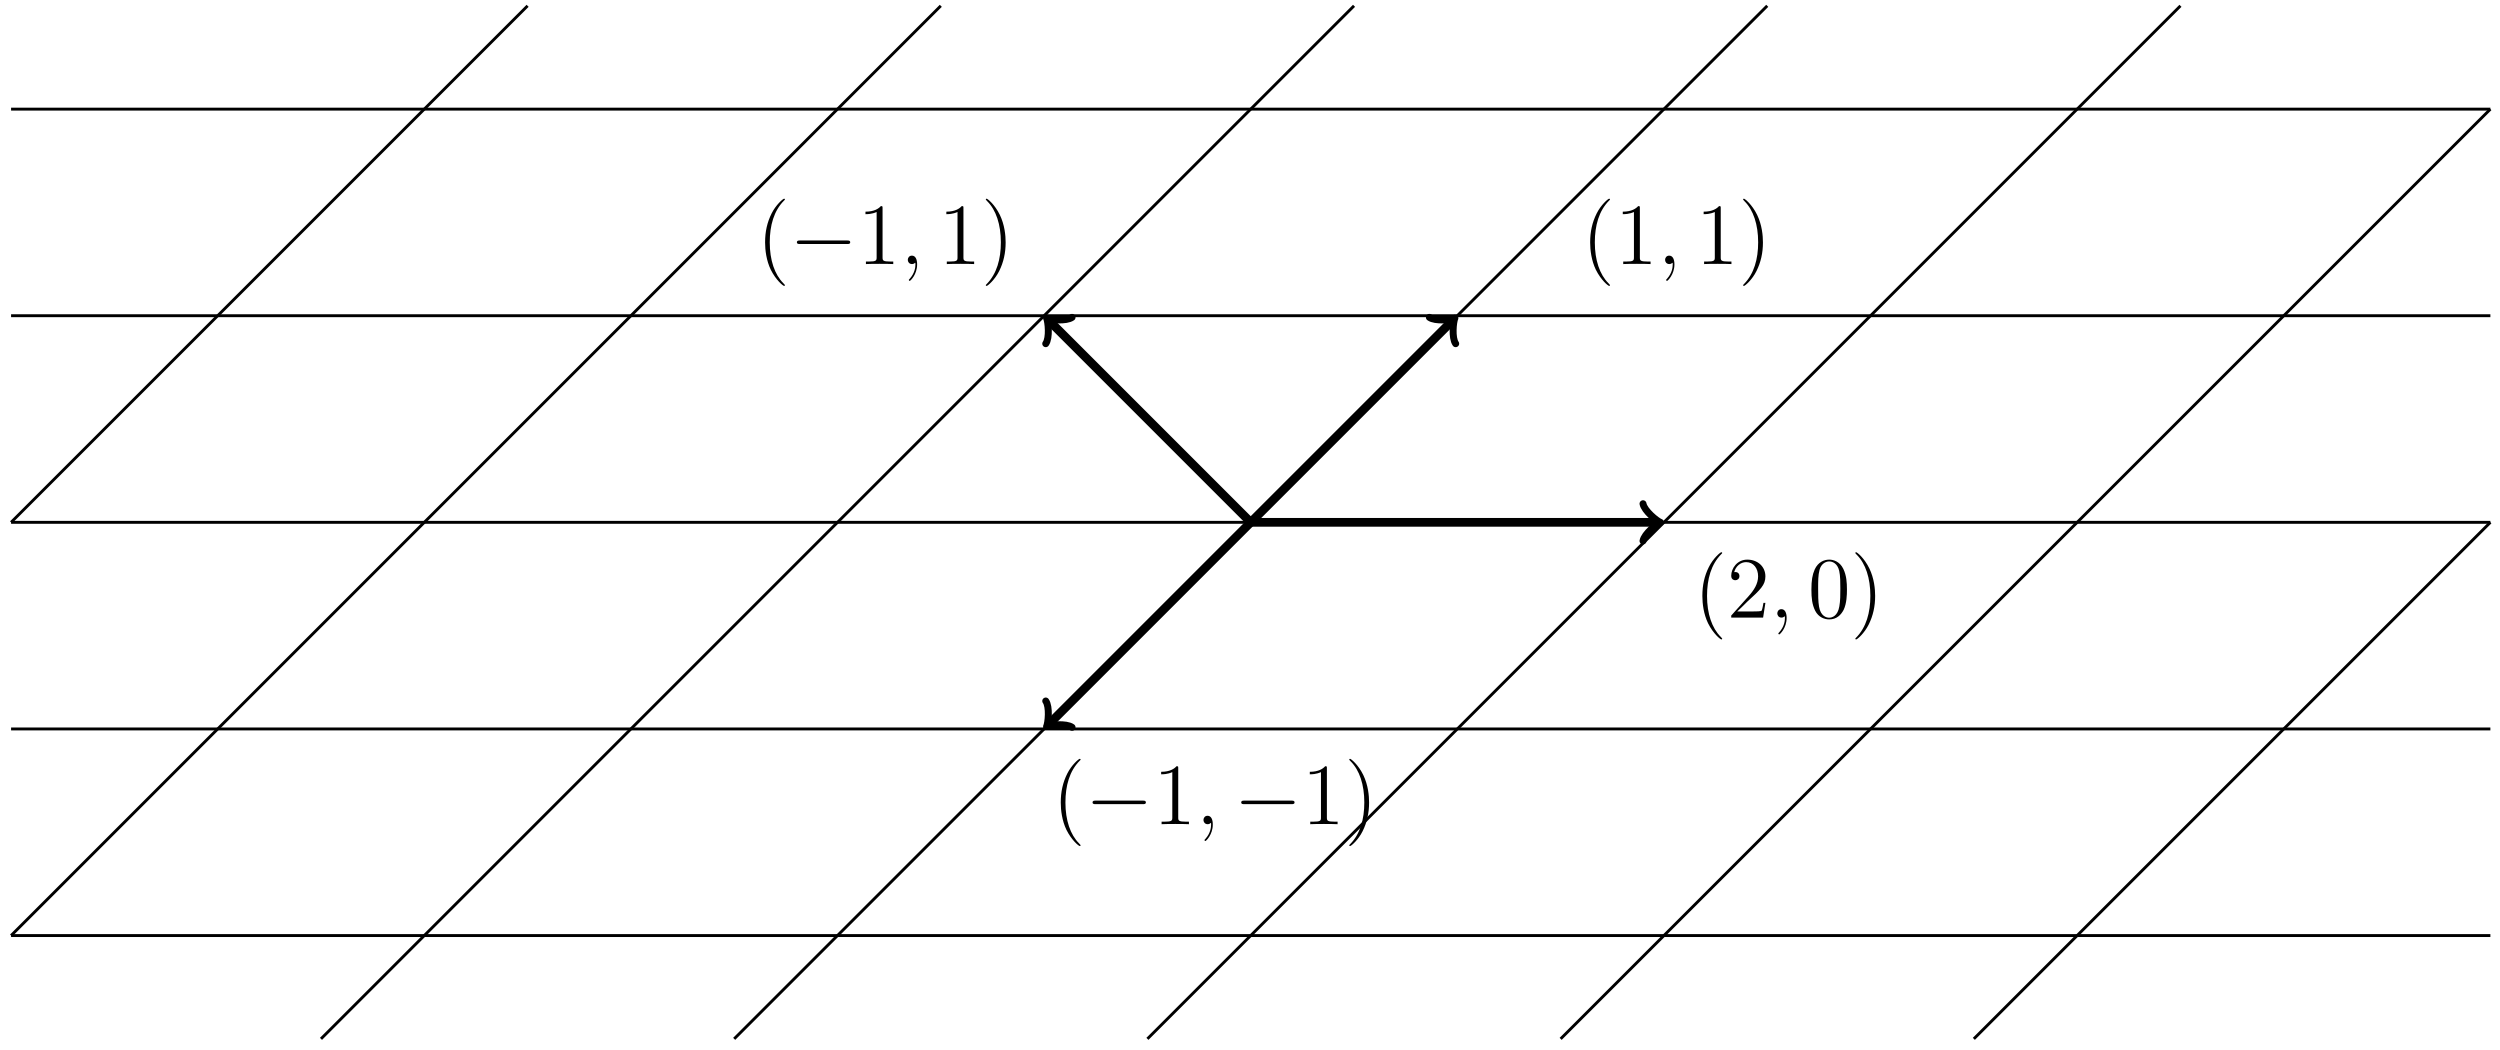
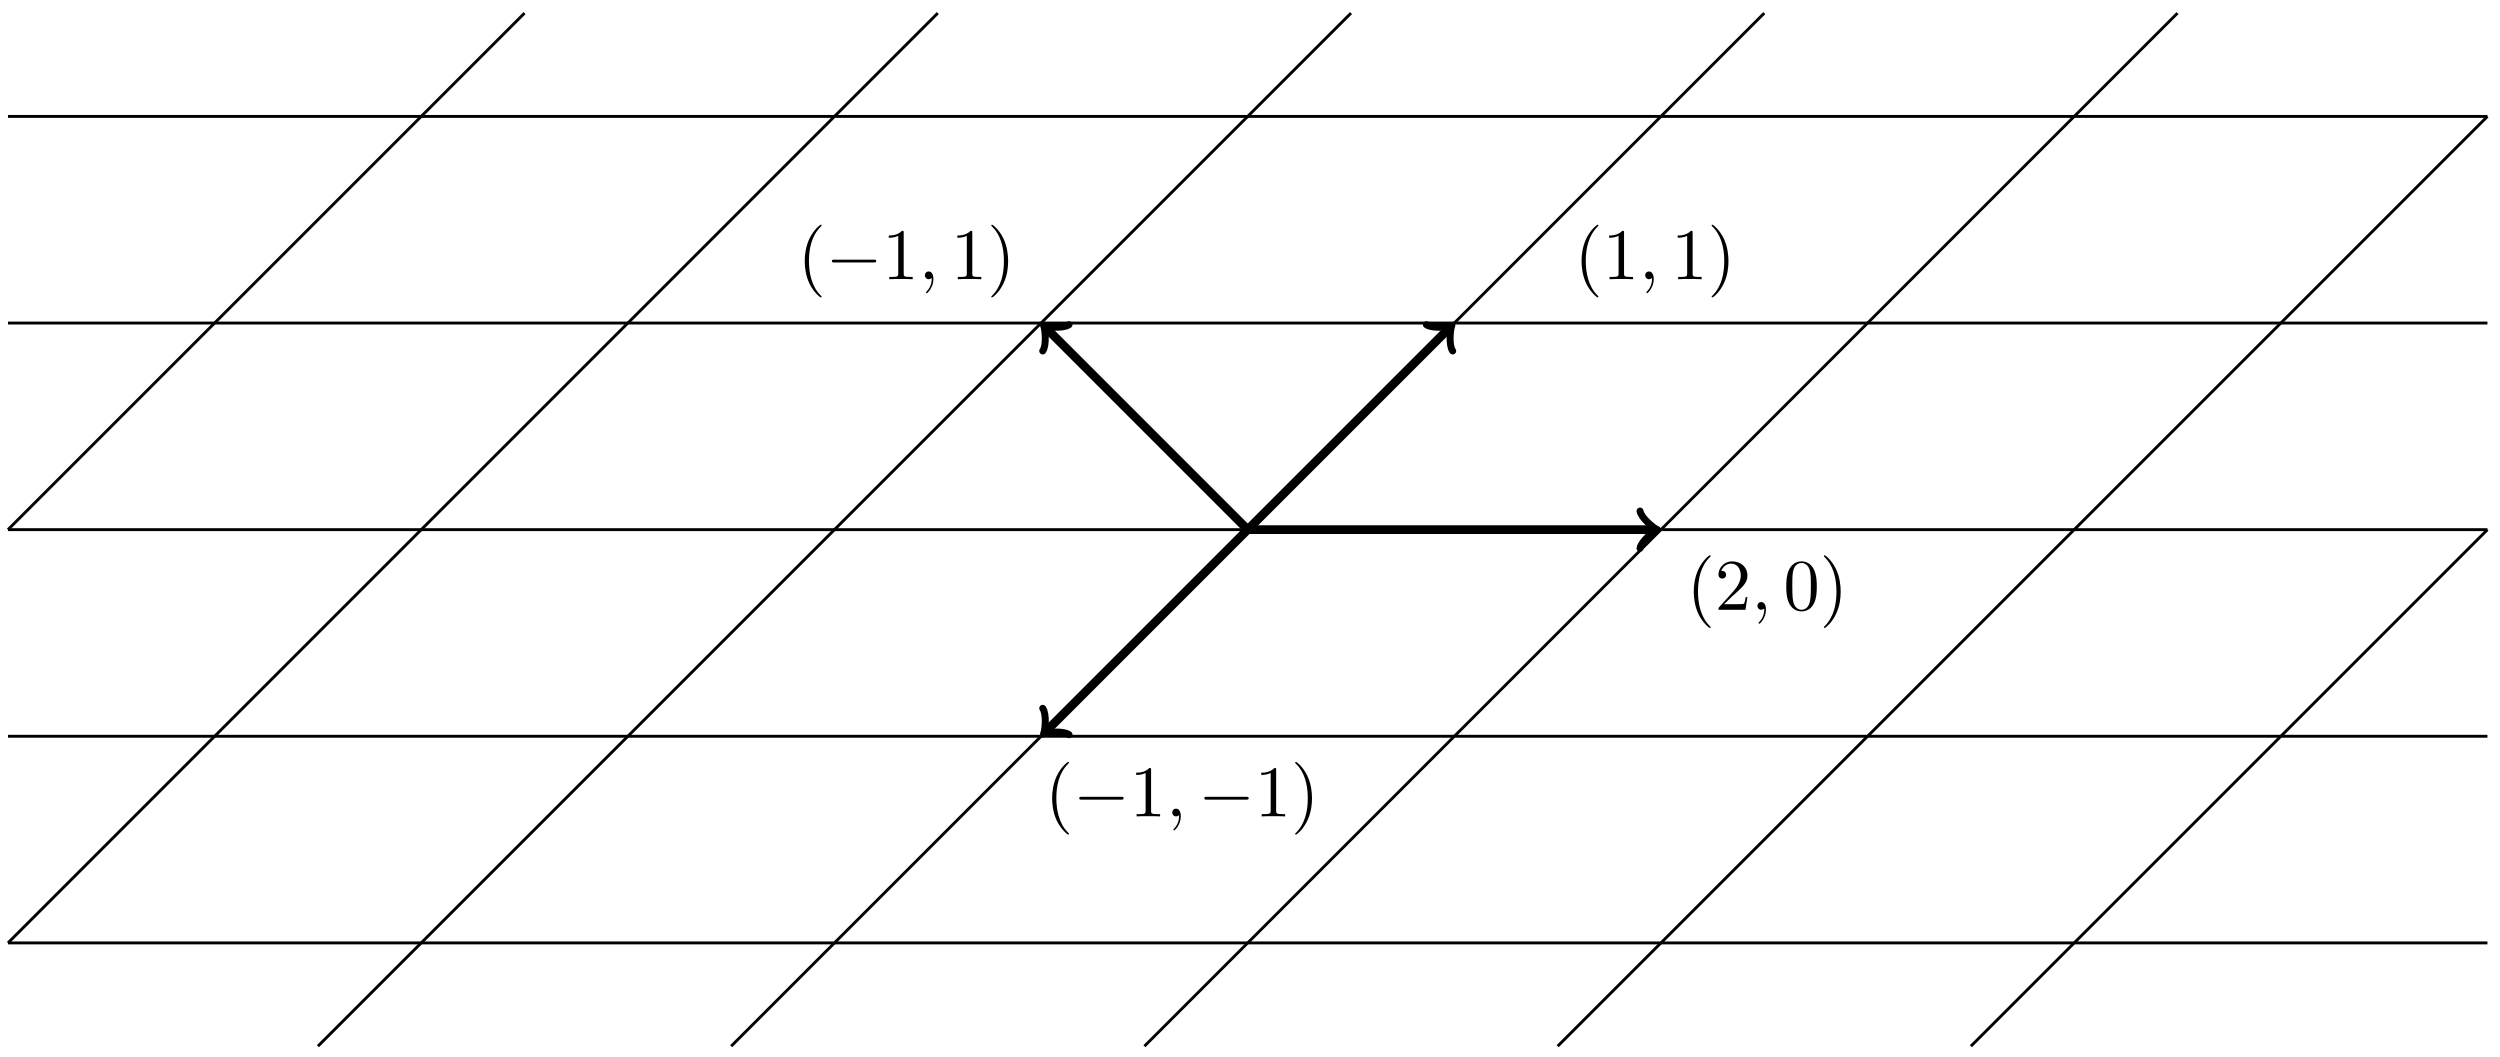
- <svg xmlns="http://www.w3.org/2000/svg" xmlns:xlink="http://www.w3.org/1999/xlink" width="343pt" height="144pt" viewBox="0 0 343 144" version="1.1">
+ <svg xmlns="http://www.w3.org/2000/svg" xmlns:xlink="http://www.w3.org/1999/xlink" width="343pt" height="145pt" viewBox="0 0 343 145" version="1.1">
  <defs>
    <g>
      <symbol overflow="visible" id="glyph0-0">
        <path style="stroke:none;" d="" />
      </symbol>
      <symbol overflow="visible" id="glyph0-1">
-         <path style="stroke:none;" d="M 3.891 2.906 C 3.891 2.875 3.891 2.844 3.688 2.641 C 2.484 1.438 1.812 -0.531 1.812 -2.969 C 1.812 -5.297 2.375 -7.297 3.766 -8.703 C 3.891 -8.812 3.891 -8.828 3.891 -8.875 C 3.891 -8.938 3.828 -8.969 3.781 -8.969 C 3.625 -8.969 2.641 -8.109 2.062 -6.938 C 1.453 -5.719 1.172 -4.453 1.172 -2.969 C 1.172 -1.906 1.344 -0.484 1.953 0.781 C 2.672 2.219 3.641 3 3.781 3 C 3.828 3 3.891 2.969 3.891 2.906 Z M 3.891 2.906 " />
+         <path style="stroke:none;" d="M 3.297 2.391 C 3.297 2.359 3.297 2.344 3.125 2.172 C 1.891 0.922 1.562 -0.969 1.562 -2.5 C 1.562 -4.234 1.938 -5.969 3.172 -7.203 C 3.297 -7.328 3.297 -7.344 3.297 -7.375 C 3.297 -7.453 3.266 -7.484 3.203 -7.484 C 3.094 -7.484 2.203 -6.797 1.609 -5.531 C 1.109 -4.438 0.984 -3.328 0.984 -2.5 C 0.984 -1.719 1.094 -0.516 1.641 0.625 C 2.25 1.844 3.094 2.5 3.203 2.5 C 3.266 2.5 3.297 2.469 3.297 2.391 Z M 3.297 2.391 " />
      </symbol>
      <symbol overflow="visible" id="glyph0-2">
-         <path style="stroke:none;" d="M 5.266 -2.016 L 5 -2.016 C 4.953 -1.812 4.859 -1.141 4.75 -0.953 C 4.656 -0.844 3.984 -0.844 3.625 -0.844 L 1.406 -0.844 C 1.734 -1.125 2.469 -1.891 2.766 -2.172 C 4.594 -3.844 5.266 -4.469 5.266 -5.656 C 5.266 -7.031 4.172 -7.953 2.781 -7.953 C 1.406 -7.953 0.578 -6.766 0.578 -5.734 C 0.578 -5.125 1.109 -5.125 1.141 -5.125 C 1.406 -5.125 1.703 -5.312 1.703 -5.688 C 1.703 -6.031 1.484 -6.25 1.141 -6.25 C 1.047 -6.25 1.016 -6.25 0.984 -6.234 C 1.203 -7.047 1.859 -7.609 2.625 -7.609 C 3.641 -7.609 4.266 -6.75 4.266 -5.656 C 4.266 -4.641 3.688 -3.75 3 -2.984 L 0.578 -0.281 L 0.578 0 L 4.953 0 Z M 5.266 -2.016 " />
+         <path style="stroke:none;" d="M 1.266 -0.766 L 2.328 -1.797 C 3.875 -3.172 4.469 -3.703 4.469 -4.703 C 4.469 -5.844 3.578 -6.641 2.359 -6.641 C 1.234 -6.641 0.5 -5.719 0.5 -4.828 C 0.5 -4.281 1 -4.281 1.031 -4.281 C 1.203 -4.281 1.547 -4.391 1.547 -4.812 C 1.547 -5.062 1.359 -5.328 1.016 -5.328 C 0.938 -5.328 0.922 -5.328 0.891 -5.312 C 1.109 -5.969 1.656 -6.328 2.234 -6.328 C 3.141 -6.328 3.562 -5.516 3.562 -4.703 C 3.562 -3.906 3.078 -3.125 2.516 -2.5 L 0.609 -0.375 C 0.5 -0.266 0.5 -0.234 0.5 0 L 4.203 0 L 4.469 -1.734 L 4.234 -1.734 C 4.172 -1.438 4.109 -1 4 -0.844 C 3.938 -0.766 3.281 -0.766 3.062 -0.766 Z M 1.266 -0.766 " />
      </symbol>
      <symbol overflow="visible" id="glyph0-3">
-         <path style="stroke:none;" d="M 5.359 -3.828 C 5.359 -4.812 5.297 -5.781 4.859 -6.688 C 4.375 -7.688 3.516 -7.953 2.922 -7.953 C 2.234 -7.953 1.391 -7.609 0.938 -6.609 C 0.609 -5.859 0.484 -5.109 0.484 -3.828 C 0.484 -2.672 0.578 -1.797 1 -0.938 C 1.469 -0.031 2.297 0.25 2.922 0.25 C 3.953 0.25 4.547 -0.375 4.906 -1.062 C 5.328 -1.953 5.359 -3.125 5.359 -3.828 Z M 2.922 0.016 C 2.531 0.016 1.75 -0.203 1.531 -1.5 C 1.406 -2.219 1.406 -3.125 1.406 -3.969 C 1.406 -4.953 1.406 -5.828 1.594 -6.531 C 1.797 -7.344 2.406 -7.703 2.922 -7.703 C 3.375 -7.703 4.062 -7.438 4.297 -6.406 C 4.453 -5.719 4.453 -4.781 4.453 -3.969 C 4.453 -3.172 4.453 -2.266 4.312 -1.531 C 4.094 -0.219 3.328 0.016 2.922 0.016 Z M 2.922 0.016 " />
+         <path style="stroke:none;" d="M 4.578 -3.188 C 4.578 -3.984 4.531 -4.781 4.188 -5.516 C 3.734 -6.484 2.906 -6.641 2.5 -6.641 C 1.891 -6.641 1.172 -6.375 0.75 -5.453 C 0.438 -4.766 0.391 -3.984 0.391 -3.188 C 0.391 -2.438 0.422 -1.547 0.844 -0.781 C 1.266 0.016 2 0.219 2.484 0.219 C 3.016 0.219 3.781 0.016 4.219 -0.938 C 4.531 -1.625 4.578 -2.406 4.578 -3.188 Z M 2.484 0 C 2.094 0 1.5 -0.25 1.328 -1.203 C 1.219 -1.797 1.219 -2.719 1.219 -3.312 C 1.219 -3.953 1.219 -4.609 1.297 -5.141 C 1.484 -6.328 2.234 -6.422 2.484 -6.422 C 2.812 -6.422 3.469 -6.234 3.656 -5.25 C 3.766 -4.688 3.766 -3.938 3.766 -3.312 C 3.766 -2.562 3.766 -1.891 3.656 -1.25 C 3.5 -0.297 2.938 0 2.484 0 Z M 2.484 0 " />
      </symbol>
      <symbol overflow="visible" id="glyph0-4">
-         <path style="stroke:none;" d="M 3.375 -2.969 C 3.375 -3.891 3.25 -5.359 2.578 -6.75 C 1.875 -8.188 0.891 -8.969 0.766 -8.969 C 0.719 -8.969 0.656 -8.938 0.656 -8.875 C 0.656 -8.828 0.656 -8.812 0.859 -8.609 C 2.062 -7.406 2.719 -5.422 2.719 -2.984 C 2.719 -0.672 2.156 1.328 0.781 2.734 C 0.656 2.844 0.656 2.875 0.656 2.906 C 0.656 2.969 0.719 3 0.766 3 C 0.922 3 1.906 2.141 2.484 0.969 C 3.094 -0.25 3.375 -1.547 3.375 -2.969 Z M 3.375 -2.969 " />
+         <path style="stroke:none;" d="M 2.875 -2.5 C 2.875 -3.266 2.766 -4.469 2.219 -5.609 C 1.625 -6.828 0.766 -7.484 0.672 -7.484 C 0.609 -7.484 0.562 -7.438 0.562 -7.375 C 0.562 -7.344 0.562 -7.328 0.75 -7.141 C 1.734 -6.156 2.297 -4.578 2.297 -2.5 C 2.297 -0.781 1.938 0.969 0.703 2.219 C 0.562 2.344 0.562 2.359 0.562 2.391 C 0.562 2.453 0.609 2.5 0.672 2.5 C 0.766 2.5 1.672 1.812 2.25 0.547 C 2.766 -0.547 2.875 -1.656 2.875 -2.5 Z M 2.875 -2.5 " />
      </symbol>
      <symbol overflow="visible" id="glyph0-5">
-         <path style="stroke:none;" d="M 3.438 -7.656 C 3.438 -7.938 3.438 -7.953 3.203 -7.953 C 2.922 -7.625 2.312 -7.188 1.094 -7.188 L 1.094 -6.844 C 1.359 -6.844 1.953 -6.844 2.625 -7.141 L 2.625 -0.922 C 2.625 -0.484 2.578 -0.344 1.531 -0.344 L 1.156 -0.344 L 1.156 0 C 1.484 -0.031 2.641 -0.031 3.031 -0.031 C 3.438 -0.031 4.578 -0.031 4.906 0 L 4.906 -0.344 L 4.531 -0.344 C 3.484 -0.344 3.438 -0.484 3.438 -0.922 Z M 3.438 -7.656 " />
+         <path style="stroke:none;" d="M 2.938 -6.375 C 2.938 -6.625 2.938 -6.641 2.703 -6.641 C 2.078 -6 1.203 -6 0.891 -6 L 0.891 -5.688 C 1.094 -5.688 1.672 -5.688 2.188 -5.953 L 2.188 -0.781 C 2.188 -0.422 2.156 -0.312 1.266 -0.312 L 0.953 -0.312 L 0.953 0 C 1.297 -0.031 2.156 -0.031 2.562 -0.031 C 2.953 -0.031 3.828 -0.031 4.172 0 L 4.172 -0.312 L 3.859 -0.312 C 2.953 -0.312 2.938 -0.422 2.938 -0.781 Z M 2.938 -6.375 " />
      </symbol>
      <symbol overflow="visible" id="glyph1-0">
        <path style="stroke:none;" d="" />
      </symbol>
      <symbol overflow="visible" id="glyph1-1">
-         <path style="stroke:none;" d="M 2.328 0.047 C 2.328 -0.641 2.109 -1.156 1.609 -1.156 C 1.234 -1.156 1.047 -0.844 1.047 -0.578 C 1.047 -0.328 1.219 0 1.625 0 C 1.781 0 1.906 -0.047 2.016 -0.156 C 2.047 -0.172 2.062 -0.172 2.062 -0.172 C 2.094 -0.172 2.094 -0.016 2.094 0.047 C 2.094 0.438 2.016 1.219 1.328 2 C 1.188 2.141 1.188 2.156 1.188 2.188 C 1.188 2.25 1.25 2.312 1.312 2.312 C 1.406 2.312 2.328 1.422 2.328 0.047 Z M 2.328 0.047 " />
+         <path style="stroke:none;" d="M 2.031 -0.016 C 2.031 -0.672 1.781 -1.062 1.391 -1.062 C 1.062 -1.062 0.859 -0.812 0.859 -0.531 C 0.859 -0.266 1.062 0 1.391 0 C 1.5 0 1.641 -0.047 1.734 -0.125 C 1.766 -0.156 1.781 -0.156 1.781 -0.156 C 1.797 -0.156 1.797 -0.156 1.797 -0.016 C 1.797 0.734 1.453 1.328 1.125 1.656 C 1.016 1.766 1.016 1.781 1.016 1.812 C 1.016 1.891 1.062 1.922 1.109 1.922 C 1.219 1.922 2.031 1.156 2.031 -0.016 Z M 2.031 -0.016 " />
      </symbol>
      <symbol overflow="visible" id="glyph2-0">
        <path style="stroke:none;" d="" />
      </symbol>
      <symbol overflow="visible" id="glyph2-1">
-         <path style="stroke:none;" d="M 7.875 -2.75 C 8.078 -2.75 8.297 -2.75 8.297 -2.984 C 8.297 -3.234 8.078 -3.234 7.875 -3.234 L 1.406 -3.234 C 1.203 -3.234 0.984 -3.234 0.984 -2.984 C 0.984 -2.75 1.203 -2.75 1.406 -2.75 Z M 7.875 -2.75 " />
+         <path style="stroke:none;" d="M 6.562 -2.297 C 6.734 -2.297 6.922 -2.297 6.922 -2.5 C 6.922 -2.688 6.734 -2.688 6.562 -2.688 L 1.172 -2.688 C 1 -2.688 0.828 -2.688 0.828 -2.5 C 0.828 -2.297 1 -2.297 1.172 -2.297 Z M 6.562 -2.297 " />
      </symbol>
    </g>
  </defs>
  <g id="surface1">
-     <path style="fill:none;stroke-width:0.399;stroke-linecap:butt;stroke-linejoin:miter;stroke:rgb(0%,0%,0%);stroke-opacity:1;stroke-miterlimit:10;" d="M -170.079 -56.694 L 170.081 -56.694 " transform="matrix(1,0,0,-1,171.599,71.665)" />
-     <path style="fill:none;stroke-width:0.399;stroke-linecap:butt;stroke-linejoin:miter;stroke:rgb(0%,0%,0%);stroke-opacity:1;stroke-miterlimit:10;" d="M -170.079 -28.347 L 170.081 -28.347 " transform="matrix(1,0,0,-1,171.599,71.665)" />
-     <path style="fill:none;stroke-width:0.399;stroke-linecap:butt;stroke-linejoin:miter;stroke:rgb(0%,0%,0%);stroke-opacity:1;stroke-miterlimit:10;" d="M -170.079 0.001 L 170.081 0.001 " transform="matrix(1,0,0,-1,171.599,71.665)" />
-     <path style="fill:none;stroke-width:0.399;stroke-linecap:butt;stroke-linejoin:miter;stroke:rgb(0%,0%,0%);stroke-opacity:1;stroke-miterlimit:10;" d="M -170.079 28.349 L 170.081 28.349 " transform="matrix(1,0,0,-1,171.599,71.665)" />
-     <path style="fill:none;stroke-width:0.399;stroke-linecap:butt;stroke-linejoin:miter;stroke:rgb(0%,0%,0%);stroke-opacity:1;stroke-miterlimit:10;" d="M -170.079 56.692 L 170.081 56.692 " transform="matrix(1,0,0,-1,171.599,71.665)" />
-     <path style="fill:none;stroke-width:0.399;stroke-linecap:butt;stroke-linejoin:miter;stroke:rgb(0%,0%,0%);stroke-opacity:1;stroke-miterlimit:10;" d="M 99.213 -70.866 L 170.081 0.001 " transform="matrix(1,0,0,-1,171.599,71.665)" />
-     <path style="fill:none;stroke-width:0.399;stroke-linecap:butt;stroke-linejoin:miter;stroke:rgb(0%,0%,0%);stroke-opacity:1;stroke-miterlimit:10;" d="M 42.522 -70.866 L 170.081 56.692 " transform="matrix(1,0,0,-1,171.599,71.665)" />
-     <path style="fill:none;stroke-width:0.399;stroke-linecap:butt;stroke-linejoin:miter;stroke:rgb(0%,0%,0%);stroke-opacity:1;stroke-miterlimit:10;" d="M -14.173 -70.866 L 127.561 70.868 " transform="matrix(1,0,0,-1,171.599,71.665)" />
-     <path style="fill:none;stroke-width:0.399;stroke-linecap:butt;stroke-linejoin:miter;stroke:rgb(0%,0%,0%);stroke-opacity:1;stroke-miterlimit:10;" d="M -70.869 -70.866 L 70.866 70.868 " transform="matrix(1,0,0,-1,171.599,71.665)" />
-     <path style="fill:none;stroke-width:0.399;stroke-linecap:butt;stroke-linejoin:miter;stroke:rgb(0%,0%,0%);stroke-opacity:1;stroke-miterlimit:10;" d="M -127.56 -70.866 L 14.174 70.868 " transform="matrix(1,0,0,-1,171.599,71.665)" />
-     <path style="fill:none;stroke-width:0.399;stroke-linecap:butt;stroke-linejoin:miter;stroke:rgb(0%,0%,0%);stroke-opacity:1;stroke-miterlimit:10;" d="M -170.079 -56.694 L -42.521 70.868 " transform="matrix(1,0,0,-1,171.599,71.665)" />
-     <path style="fill:none;stroke-width:0.399;stroke-linecap:butt;stroke-linejoin:miter;stroke:rgb(0%,0%,0%);stroke-opacity:1;stroke-miterlimit:10;" d="M -170.079 0.001 L -99.212 70.868 " transform="matrix(1,0,0,-1,171.599,71.665)" />
-     <path style="fill:none;stroke-width:1.196;stroke-linecap:butt;stroke-linejoin:miter;stroke:rgb(0%,0%,0%);stroke-opacity:1;stroke-miterlimit:10;" d="M -0.001 0.001 L 55.737 0.001 " transform="matrix(1,0,0,-1,171.599,71.665)" />
-     <path style="fill:none;stroke-width:0.956;stroke-linecap:round;stroke-linejoin:round;stroke:rgb(0%,0%,0%);stroke-opacity:1;stroke-miterlimit:10;" d="M -1.914 2.552 C -1.754 1.595 -0 0.161 0.476 0.001 C -0 -0.159 -1.754 -1.593 -1.914 -2.55 " transform="matrix(1,0,0,-1,227.3362,71.665)" />
-     <path style="fill:none;stroke-width:1.196;stroke-linecap:butt;stroke-linejoin:miter;stroke:rgb(0%,0%,0%);stroke-opacity:1;stroke-miterlimit:10;" d="M -0.001 0.001 L 27.671 27.669 " transform="matrix(1,0,0,-1,171.599,71.665)" />
-     <path style="fill:none;stroke-width:0.956;stroke-linecap:round;stroke-linejoin:round;stroke:rgb(0%,0%,0%);stroke-opacity:1;stroke-miterlimit:10;" d="M -1.913 2.551 C -1.752 1.595 -0.001 0.159 0.479 -0.001 C 0.002 -0.159 -1.755 -1.595 -1.915 -2.551 " transform="matrix(0.7071,-0.7071,-0.7071,-0.7071,199.2695,43.99448)" />
-     <path style="fill:none;stroke-width:1.196;stroke-linecap:butt;stroke-linejoin:miter;stroke:rgb(0%,0%,0%);stroke-opacity:1;stroke-miterlimit:10;" d="M -0.001 0.001 L -27.669 27.669 " transform="matrix(1,0,0,-1,171.599,71.665)" />
-     <path style="fill:none;stroke-width:0.956;stroke-linecap:round;stroke-linejoin:round;stroke:rgb(0%,0%,0%);stroke-opacity:1;stroke-miterlimit:10;" d="M -1.913 2.553 C -1.756 1.594 0.001 0.158 0.479 0 C -0.002 -0.16 -1.753 -1.596 -1.913 -2.552 " transform="matrix(-0.7071,-0.7071,-0.7071,0.7071,143.9285,43.99448)" />
-     <path style="fill:none;stroke-width:1.196;stroke-linecap:butt;stroke-linejoin:miter;stroke:rgb(0%,0%,0%);stroke-opacity:1;stroke-miterlimit:10;" d="M -0.001 0.001 L -27.669 -27.671 " transform="matrix(1,0,0,-1,171.599,71.665)" />
-     <path style="fill:none;stroke-width:0.956;stroke-linecap:round;stroke-linejoin:round;stroke:rgb(0%,0%,0%);stroke-opacity:1;stroke-miterlimit:10;" d="M -1.915 2.551 C -1.755 1.595 -0.001 0.161 0.477 -0.002 C -0.001 -0.159 -1.755 -1.593 -1.912 -2.551 " transform="matrix(-0.7071,0.7071,0.7071,0.7071,143.9285,99.33552)" />
+     <path style="fill:none;stroke-width:0.399;stroke-linecap:butt;stroke-linejoin:miter;stroke:rgb(0%,0%,0%);stroke-opacity:1;stroke-miterlimit:10;" d="M -170.081 -56.696 L 170.082 -56.696 " transform="matrix(1.00006,0,0,-1.00005,171.1852,72.66883)" />
+     <path style="fill:none;stroke-width:0.399;stroke-linecap:butt;stroke-linejoin:miter;stroke:rgb(0%,0%,0%);stroke-opacity:1;stroke-miterlimit:10;" d="M -170.081 -28.345 L 170.082 -28.345 " transform="matrix(1.00006,0,0,-1.00005,171.1852,72.66883)" />
+     <path style="fill:none;stroke-width:0.399;stroke-linecap:butt;stroke-linejoin:miter;stroke:rgb(0%,0%,0%);stroke-opacity:1;stroke-miterlimit:10;" d="M -170.081 0.001 L 170.082 0.001 " transform="matrix(1.00006,0,0,-1.00005,171.1852,72.66883)" />
+     <path style="fill:none;stroke-width:0.399;stroke-linecap:butt;stroke-linejoin:miter;stroke:rgb(0%,0%,0%);stroke-opacity:1;stroke-miterlimit:10;" d="M -170.081 28.347 L 170.082 28.347 " transform="matrix(1.00006,0,0,-1.00005,171.1852,72.66883)" />
+     <path style="fill:none;stroke-width:0.399;stroke-linecap:butt;stroke-linejoin:miter;stroke:rgb(0%,0%,0%);stroke-opacity:1;stroke-miterlimit:10;" d="M -170.081 56.693 L 170.082 56.693 " transform="matrix(1.00006,0,0,-1.00005,171.1852,72.66883)" />
+     <path style="fill:none;stroke-width:0.399;stroke-linecap:butt;stroke-linejoin:miter;stroke:rgb(0%,0%,0%);stroke-opacity:1;stroke-miterlimit:10;" d="M 99.215 -70.867 L 170.082 0.001 " transform="matrix(1.00006,0,0,-1.00005,171.1852,72.66883)" />
+     <path style="fill:none;stroke-width:0.399;stroke-linecap:butt;stroke-linejoin:miter;stroke:rgb(0%,0%,0%);stroke-opacity:1;stroke-miterlimit:10;" d="M 42.519 -70.867 L 170.082 56.693 " transform="matrix(1.00006,0,0,-1.00005,171.1852,72.66883)" />
+     <path style="fill:none;stroke-width:0.399;stroke-linecap:butt;stroke-linejoin:miter;stroke:rgb(0%,0%,0%);stroke-opacity:1;stroke-miterlimit:10;" d="M -14.173 -70.867 L 127.561 70.868 " transform="matrix(1.00006,0,0,-1.00005,171.1852,72.66883)" />
+     <path style="fill:none;stroke-width:0.399;stroke-linecap:butt;stroke-linejoin:miter;stroke:rgb(0%,0%,0%);stroke-opacity:1;stroke-miterlimit:10;" d="M -70.868 -70.867 L 70.865 70.868 " transform="matrix(1.00006,0,0,-1.00005,171.1852,72.66883)" />
+     <path style="fill:none;stroke-width:0.399;stroke-linecap:butt;stroke-linejoin:miter;stroke:rgb(0%,0%,0%);stroke-opacity:1;stroke-miterlimit:10;" d="M -127.56 -70.867 L 14.173 70.868 " transform="matrix(1.00006,0,0,-1.00005,171.1852,72.66883)" />
+     <path style="fill:none;stroke-width:0.399;stroke-linecap:butt;stroke-linejoin:miter;stroke:rgb(0%,0%,0%);stroke-opacity:1;stroke-miterlimit:10;" d="M -170.081 -56.696 L -42.519 70.868 " transform="matrix(1.00006,0,0,-1.00005,171.1852,72.66883)" />
+     <path style="fill:none;stroke-width:0.399;stroke-linecap:butt;stroke-linejoin:miter;stroke:rgb(0%,0%,0%);stroke-opacity:1;stroke-miterlimit:10;" d="M -170.081 0.001 L -99.214 70.868 " transform="matrix(1.00006,0,0,-1.00005,171.1852,72.66883)" />
+     <path style="fill:none;stroke-width:1.196;stroke-linecap:butt;stroke-linejoin:miter;stroke:rgb(0%,0%,0%);stroke-opacity:1;stroke-miterlimit:10;" d="M -0.002 0.001 L 55.737 0.001 " transform="matrix(1.00006,0,0,-1.00005,171.1852,72.66883)" />
+     <path style="fill:none;stroke-width:0.956;stroke-linecap:round;stroke-linejoin:round;stroke:rgb(0%,0%,0%);stroke-opacity:1;stroke-miterlimit:10;" d="M -1.914 2.552 C -1.754 1.595 0 0.161 0.477 0.001 C 0 -0.159 -1.754 -1.593 -1.914 -2.55 " transform="matrix(1.00006,0,0,-1.00005,226.9257,72.66883)" />
+     <path style="fill:none;stroke-width:1.196;stroke-linecap:butt;stroke-linejoin:miter;stroke:rgb(0%,0%,0%);stroke-opacity:1;stroke-miterlimit:10;" d="M -0.002 0.001 L 27.669 27.671 " transform="matrix(1.00006,0,0,-1.00005,171.1852,72.66883)" />
+     <path style="fill:none;stroke-width:0.956;stroke-linecap:round;stroke-linejoin:round;stroke:rgb(0%,0%,0%);stroke-opacity:1;stroke-miterlimit:10;" d="M -1.915 2.551 C -1.755 1.596 0.002 0.159 0.477 -0.001 C -0.001 -0.158 -1.752 -1.595 -1.912 -2.55 " transform="matrix(0.707162,-0.707135,-0.707142,-0.707155,198.8574,44.99693)" />
+     <path style="fill:none;stroke-width:1.196;stroke-linecap:butt;stroke-linejoin:miter;stroke:rgb(0%,0%,0%);stroke-opacity:1;stroke-miterlimit:10;" d="M -0.002 0.001 L -27.672 27.671 " transform="matrix(1.00006,0,0,-1.00005,171.1852,72.66883)" />
+     <path style="fill:none;stroke-width:0.956;stroke-linecap:round;stroke-linejoin:round;stroke:rgb(0%,0%,0%);stroke-opacity:1;stroke-miterlimit:10;" d="M -1.913 2.55 C -1.752 1.594 0.002 0.161 0.477 0 C 0.002 -0.16 -1.752 -1.593 -1.913 -2.549 " transform="matrix(-0.707162,-0.707135,-0.707142,0.707155,143.513,44.99693)" />
+     <path style="fill:none;stroke-width:1.196;stroke-linecap:butt;stroke-linejoin:miter;stroke:rgb(0%,0%,0%);stroke-opacity:1;stroke-miterlimit:10;" d="M -0.002 0.001 L -27.672 -27.67 " transform="matrix(1.00006,0,0,-1.00005,171.1852,72.66883)" />
+     <path style="fill:none;stroke-width:0.956;stroke-linecap:round;stroke-linejoin:round;stroke:rgb(0%,0%,0%);stroke-opacity:1;stroke-miterlimit:10;" d="M -1.911 2.55 C -1.754 1.592 0 0.159 0.478 0.001 C 0 -0.162 -1.754 -1.595 -1.914 -2.551 " transform="matrix(-0.707162,0.707135,0.707142,0.707155,143.513,100.3407)" />
    <g style="fill:rgb(0%,0%,0%);fill-opacity:1;">
-       <use xlink:href="#glyph0-1" x="232.393" y="84.733" />
-       <use xlink:href="#glyph0-2" x="236.946" y="84.733" />
+       <use xlink:href="#glyph0-1" x="231.402" y="83.661" />
+       <use xlink:href="#glyph0-2" x="235.276" y="83.661" />
    </g>
    <g style="fill:rgb(0%,0%,0%);fill-opacity:1;">
-       <use xlink:href="#glyph1-1" x="242.798" y="84.733" />
+       <use xlink:href="#glyph1-1" x="240.257" y="83.661" />
    </g>
    <g style="fill:rgb(0%,0%,0%);fill-opacity:1;">
-       <use xlink:href="#glyph0-3" x="248.042" y="84.733" />
-       <use xlink:href="#glyph0-4" x="253.895" y="84.733" />
+       <use xlink:href="#glyph0-3" x="244.686" y="83.661" />
+       <use xlink:href="#glyph0-4" x="249.667" y="83.661" />
    </g>
    <g style="fill:rgb(0%,0%,0%);fill-opacity:1;">
-       <use xlink:href="#glyph0-1" x="216.998" y="36.229" />
-       <use xlink:href="#glyph0-5" x="221.551" y="36.229" />
+       <use xlink:href="#glyph0-1" x="216.006" y="38.31" />
+       <use xlink:href="#glyph0-5" x="219.881" y="38.31" />
    </g>
    <g style="fill:rgb(0%,0%,0%);fill-opacity:1;">
-       <use xlink:href="#glyph1-1" x="227.403" y="36.229" />
+       <use xlink:href="#glyph1-1" x="224.861" y="38.31" />
    </g>
    <g style="fill:rgb(0%,0%,0%);fill-opacity:1;">
-       <use xlink:href="#glyph0-5" x="232.647" y="36.229" />
-       <use xlink:href="#glyph0-4" x="238.5" y="36.229" />
+       <use xlink:href="#glyph0-5" x="229.29" y="38.31" />
+       <use xlink:href="#glyph0-4" x="234.271" y="38.31" />
    </g>
    <g style="fill:rgb(0%,0%,0%);fill-opacity:1;">
-       <use xlink:href="#glyph0-1" x="103.799" y="36.229" />
+       <use xlink:href="#glyph0-1" x="109.426" y="38.31" />
    </g>
    <g style="fill:rgb(0%,0%,0%);fill-opacity:1;">
-       <use xlink:href="#glyph2-1" x="108.351" y="36.229" />
+       <use xlink:href="#glyph2-1" x="113.301" y="38.31" />
    </g>
    <g style="fill:rgb(0%,0%,0%);fill-opacity:1;">
-       <use xlink:href="#glyph0-5" x="117.649" y="36.229" />
+       <use xlink:href="#glyph0-5" x="121.05" y="38.31" />
    </g>
    <g style="fill:rgb(0%,0%,0%);fill-opacity:1;">
-       <use xlink:href="#glyph1-1" x="123.502" y="36.229" />
+       <use xlink:href="#glyph1-1" x="126.031" y="38.31" />
    </g>
    <g style="fill:rgb(0%,0%,0%);fill-opacity:1;">
-       <use xlink:href="#glyph0-5" x="128.746" y="36.229" />
-       <use xlink:href="#glyph0-4" x="134.599" y="36.229" />
+       <use xlink:href="#glyph0-5" x="130.46" y="38.31" />
+       <use xlink:href="#glyph0-4" x="135.441" y="38.31" />
    </g>
    <g style="fill:rgb(0%,0%,0%);fill-opacity:1;">
-       <use xlink:href="#glyph0-1" x="144.365" y="113.079" />
+       <use xlink:href="#glyph0-1" x="143.368" y="112.01" />
    </g>
    <g style="fill:rgb(0%,0%,0%);fill-opacity:1;">
-       <use xlink:href="#glyph2-1" x="148.917" y="113.079" />
+       <use xlink:href="#glyph2-1" x="147.242" y="112.01" />
    </g>
    <g style="fill:rgb(0%,0%,0%);fill-opacity:1;">
-       <use xlink:href="#glyph0-5" x="158.215" y="113.079" />
+       <use xlink:href="#glyph0-5" x="154.991" y="112.01" />
    </g>
    <g style="fill:rgb(0%,0%,0%);fill-opacity:1;">
-       <use xlink:href="#glyph1-1" x="164.068" y="113.079" />
+       <use xlink:href="#glyph1-1" x="159.973" y="112.01" />
    </g>
    <g style="fill:rgb(0%,0%,0%);fill-opacity:1;">
-       <use xlink:href="#glyph2-1" x="169.313" y="113.079" />
+       <use xlink:href="#glyph2-1" x="164.401" y="112.01" />
    </g>
    <g style="fill:rgb(0%,0%,0%);fill-opacity:1;">
-       <use xlink:href="#glyph0-5" x="178.611" y="113.079" />
-       <use xlink:href="#glyph0-4" x="184.464" y="113.079" />
+       <use xlink:href="#glyph0-5" x="172.15" y="112.01" />
+       <use xlink:href="#glyph0-4" x="177.132" y="112.01" />
    </g>
  </g>
</svg>
